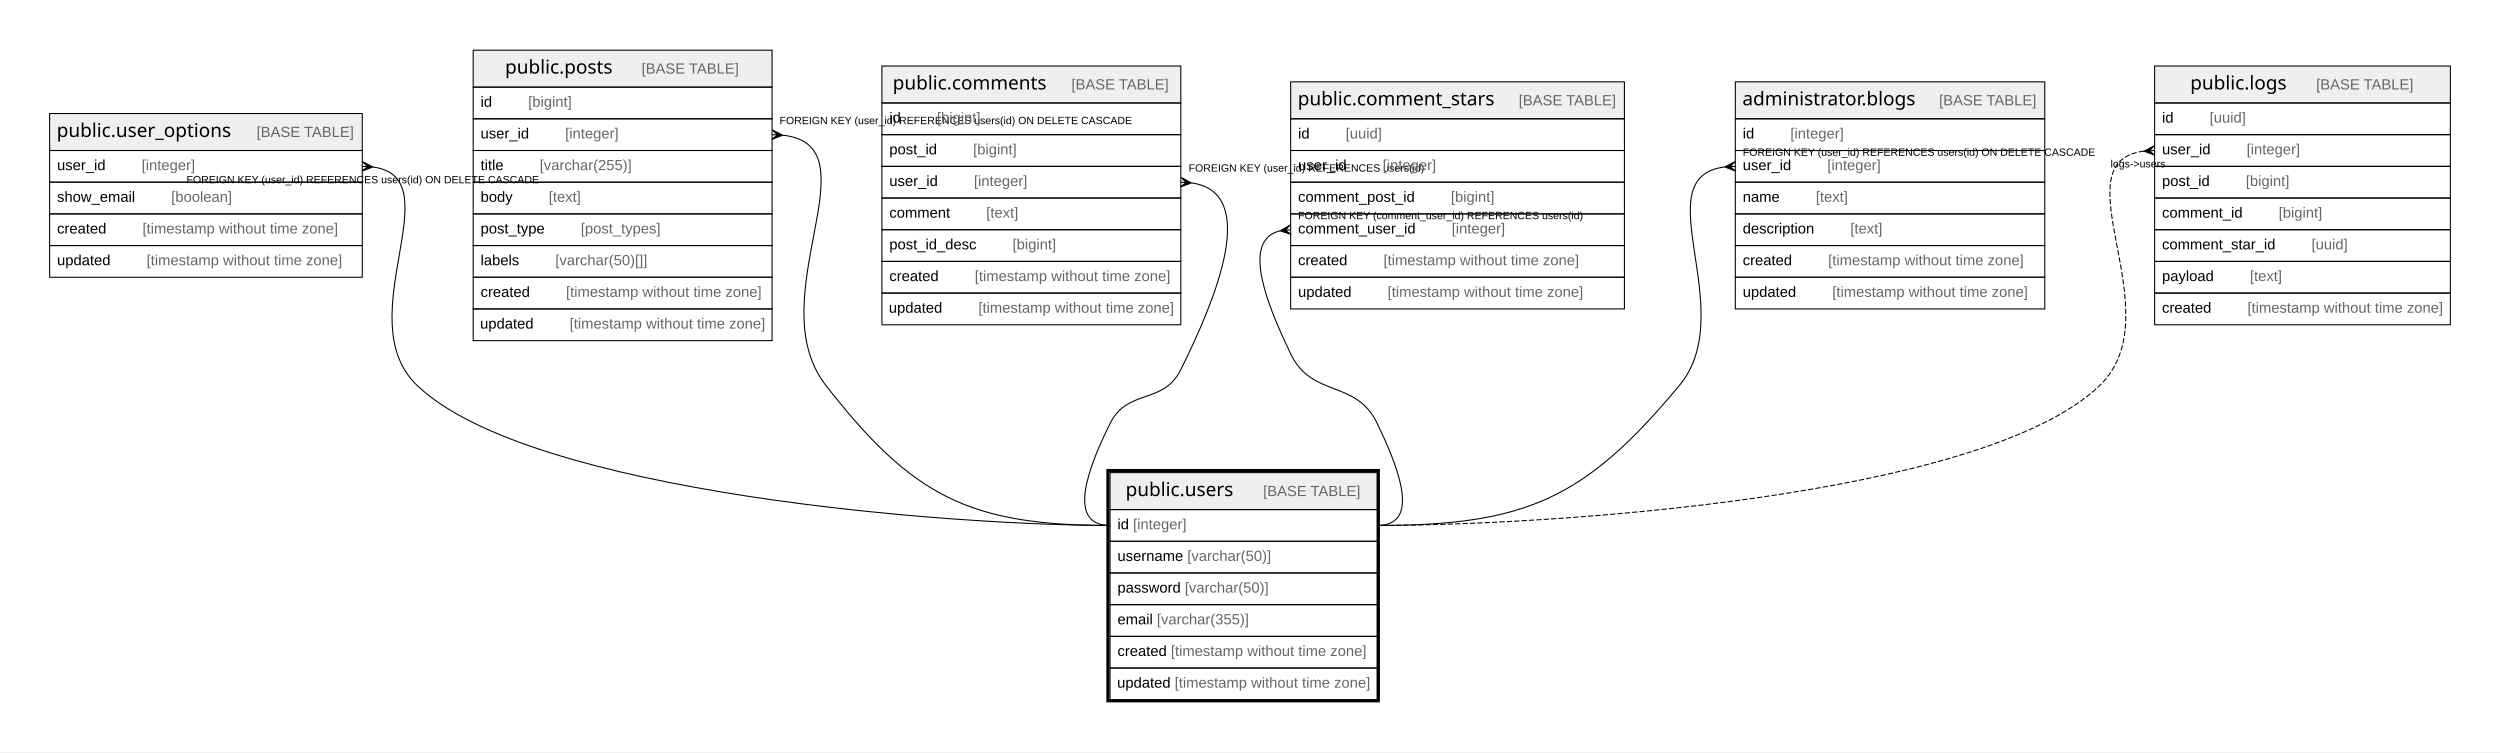
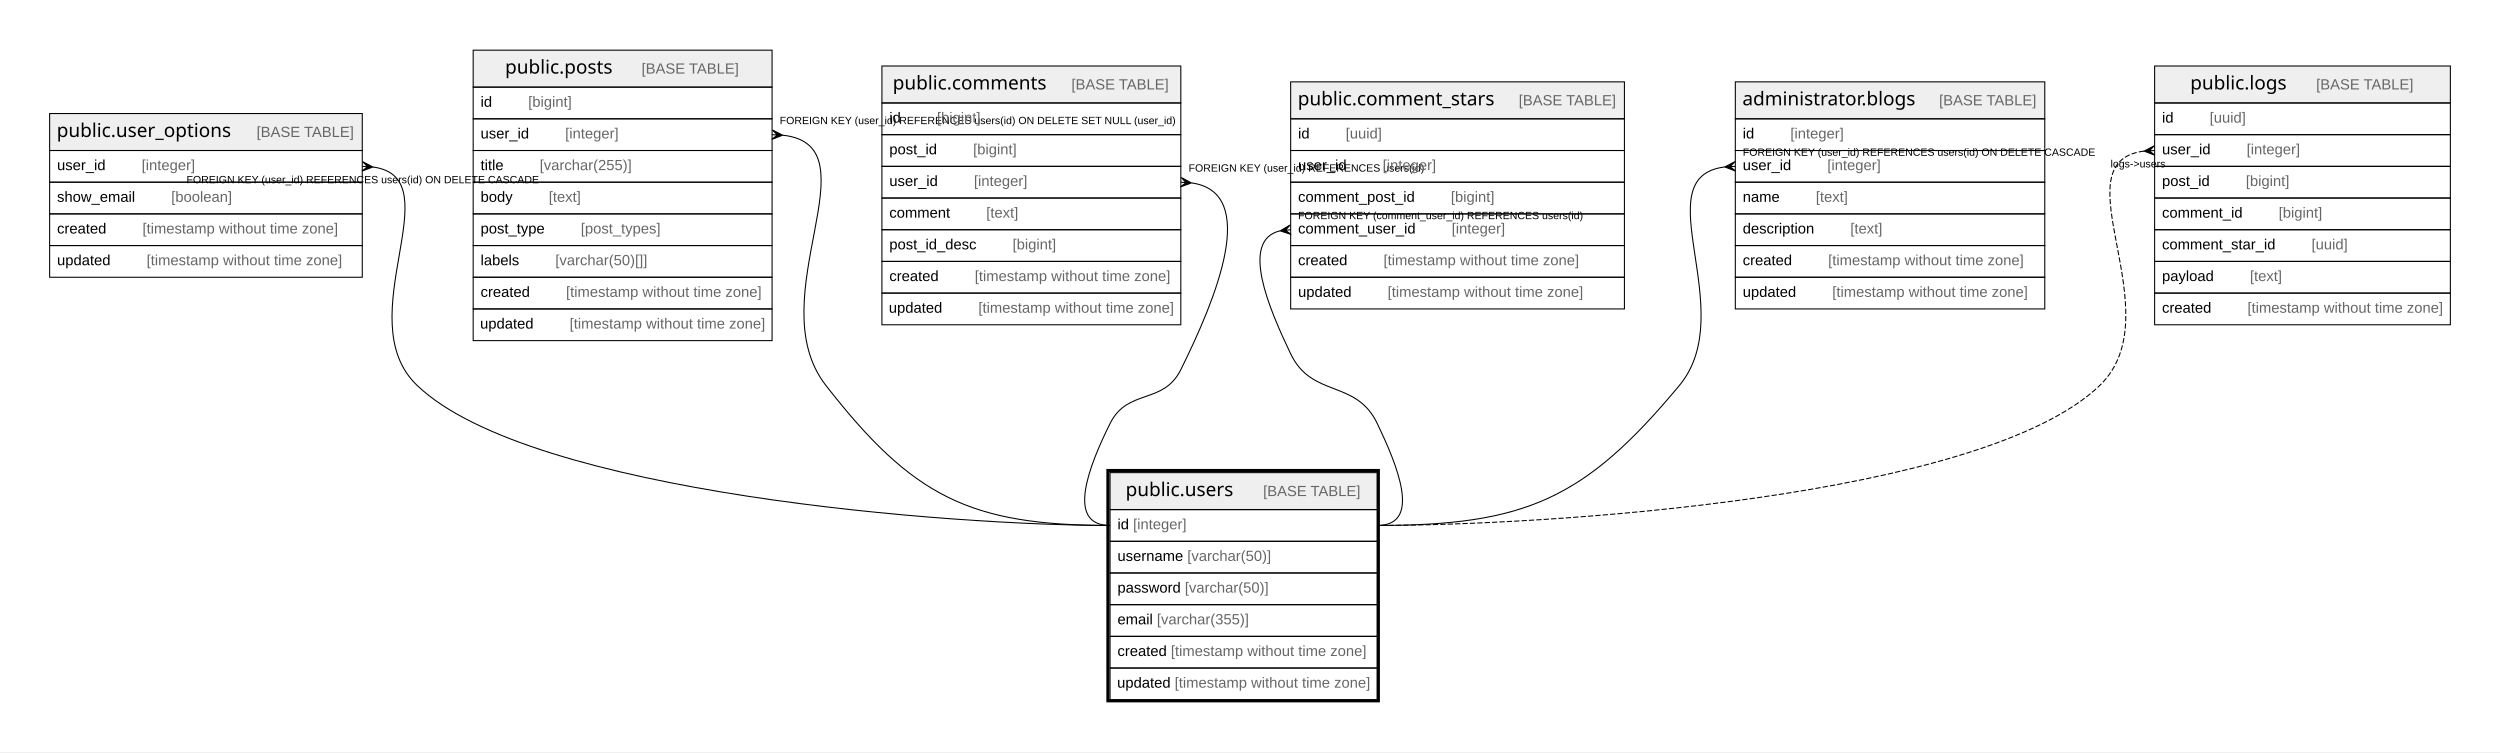
<svg xmlns="http://www.w3.org/2000/svg" width="2367pt" height="712pt" viewBox="0.00 0.00 2367.00 712.00">
  <g id="graph0" class="graph" transform="scale(1 1) rotate(0) translate(4 708)">
    <polygon fill="#ffffff" stroke="transparent" points="-4,4 -4,-708 2363,-708 2363,4 -4,4" />
    <g id="node1" class="node">
      <polygon fill="#efefef" stroke="transparent" points="1047,-225.5 1047,-260.5 1300,-260.5 1300,-225.5 1047,-225.5" />
      <polygon fill="none" stroke="#000000" points="1047,-225.5 1047,-260.5 1300,-260.5 1300,-225.5 1047,-225.5" />
      <text text-anchor="start" x="1061.709" y="-238.3" font-family="Arial Bold" font-size="18.00" fill="#000000">public.users</text>
      <text text-anchor="start" x="1157.723" y="-238.3" font-family="Arial" font-size="14.00" fill="#000000">    </text>
      <text text-anchor="start" x="1191.928" y="-238.3" font-family="Arial" font-size="14.00" fill="#666666">[BASE TABLE]</text>
      <polygon fill="none" stroke="#000000" points="1047,-195.5 1047,-225.5 1300,-225.5 1300,-195.5 1047,-195.5" />
      <text text-anchor="start" x="1054" y="-206.9" font-family="Arial" font-size="14.00" fill="#000000">id </text>
      <text text-anchor="start" x="1068.78" y="-206.9" font-family="Arial" font-size="14.00" fill="#666666">[integer]</text>
      <polygon fill="none" stroke="#000000" points="1047,-165.5 1047,-195.5 1300,-195.5 1300,-165.5 1047,-165.5" />
      <text text-anchor="start" x="1054" y="-176.9" font-family="Arial" font-size="14.00" fill="#000000">username </text>
      <text text-anchor="start" x="1120.125" y="-176.9" font-family="Arial" font-size="14.00" fill="#666666">[varchar(50)]</text>
      <polygon fill="none" stroke="#000000" points="1047,-135.5 1047,-165.5 1300,-165.5 1300,-135.5 1047,-135.5" />
      <text text-anchor="start" x="1054" y="-146.9" font-family="Arial" font-size="14.00" fill="#000000">password </text>
      <text text-anchor="start" x="1117.788" y="-146.9" font-family="Arial" font-size="14.00" fill="#666666">[varchar(50)]</text>
      <polygon fill="none" stroke="#000000" points="1047,-105.5 1047,-135.5 1300,-135.5 1300,-105.5 1047,-105.5" />
      <text text-anchor="start" x="1054" y="-116.9" font-family="Arial" font-size="14.00" fill="#000000">email </text>
      <text text-anchor="start" x="1091.33" y="-116.9" font-family="Arial" font-size="14.00" fill="#666666">[varchar(355)]</text>
      <polygon fill="none" stroke="#000000" points="1047,-75.5 1047,-105.5 1300,-105.5 1300,-75.5 1047,-75.5" />
      <text text-anchor="start" x="1054" y="-86.9" font-family="Arial" font-size="14.00" fill="#000000">created </text>
      <text text-anchor="start" x="1104.572" y="-86.9" font-family="Arial" font-size="14.00" fill="#666666">[timestamp without time zone]</text>
      <polygon fill="none" stroke="#000000" points="1047,-45.5 1047,-75.5 1300,-75.5 1300,-45.5 1047,-45.5" />
      <text text-anchor="start" x="1053.691" y="-56.9" font-family="Arial" font-size="14.00" fill="#000000">updated </text>
      <text text-anchor="start" x="1108.168" y="-56.9" font-family="Arial" font-size="14.00" fill="#666666">[timestamp without time zone]</text>
      <polygon fill="none" stroke="#000000" stroke-width="3" points="1045,-44.5 1045,-262.5 1301,-262.5 1301,-44.5 1045,-44.5" />
    </g>
    <g id="node2" class="node">
      <polygon fill="#efefef" stroke="transparent" points="43,-565.5 43,-600.5 339,-600.5 339,-565.5 43,-565.5" />
      <polygon fill="none" stroke="#000000" points="43,-565.5 43,-600.5 339,-600.5 339,-565.5 43,-565.5" />
      <text text-anchor="start" x="49.695" y="-578.3" font-family="Arial Bold" font-size="18.00" fill="#000000">public.user_options</text>
      <text text-anchor="start" x="204.737" y="-578.3" font-family="Arial" font-size="14.00" fill="#000000">    </text>
      <text text-anchor="start" x="238.941" y="-578.3" font-family="Arial" font-size="14.00" fill="#666666">[BASE TABLE]</text>
      <polygon fill="none" stroke="#000000" points="43,-535.5 43,-565.5 339,-565.5 339,-535.5 43,-535.5" />
      <text text-anchor="start" x="50" y="-546.9" font-family="Arial" font-size="14.00" fill="#000000">user_id    </text>
      <text text-anchor="start" x="130.102" y="-546.9" font-family="Arial" font-size="14.00" fill="#666666">[integer]</text>
      <polygon fill="none" stroke="#000000" points="43,-505.5 43,-535.5 339,-535.5 339,-505.5 43,-505.5" />
      <text text-anchor="start" x="50" y="-516.9" font-family="Arial" font-size="14.00" fill="#000000">show_email    </text>
      <text text-anchor="start" x="158.098" y="-516.9" font-family="Arial" font-size="14.00" fill="#666666">[boolean]</text>
      <polygon fill="none" stroke="#000000" points="43,-475.5 43,-505.5 339,-505.5 339,-475.5 43,-475.5" />
      <text text-anchor="start" x="50" y="-486.9" font-family="Arial" font-size="14.00" fill="#000000">created    </text>
      <text text-anchor="start" x="130.886" y="-486.9" font-family="Arial" font-size="14.00" fill="#666666">[timestamp without time zone]</text>
      <polygon fill="none" stroke="#000000" points="43,-445.5 43,-475.5 339,-475.5 339,-445.5 43,-445.5" />
      <text text-anchor="start" x="50" y="-456.9" font-family="Arial" font-size="14.00" fill="#000000">updated    </text>
      <text text-anchor="start" x="134.791" y="-456.9" font-family="Arial" font-size="14.00" fill="#666666">[timestamp without time zone]</text>
    </g>
    <g id="edge1" class="edge">
      <path fill="none" stroke="#000000" d="M349.217,-549.864C425.612,-539.535 324.922,-406.091 391,-343 498.565,-240.297 898.278,-210.5 1047,-210.5" />
      <polygon fill="#000000" stroke="#000000" points="348.981,-549.878 338.72,-546.009 343.99,-550.189 339,-550.5 339,-550.5 339,-550.5 343.99,-550.189 339.28,-554.991 348.981,-549.878 348.981,-549.878" />
      <text text-anchor="start" x="172.554" y="-534.5" font-family="Arial" font-size="10.00" fill="#000000">FOREIGN KEY (user_id) REFERENCES users(id) ON DELETE CASCADE</text>
    </g>
    <g id="node3" class="node">
      <polygon fill="#efefef" stroke="transparent" points="444,-625.5 444,-660.5 727,-660.5 727,-625.5 444,-625.5" />
      <polygon fill="none" stroke="#000000" points="444,-625.5 444,-660.5 727,-660.5 727,-625.5 444,-625.5" />
      <text text-anchor="start" x="474.204" y="-638.3" font-family="Arial Bold" font-size="18.00" fill="#000000">public.posts</text>
      <text text-anchor="start" x="569.228" y="-638.3" font-family="Arial" font-size="14.00" fill="#000000">    </text>
      <text text-anchor="start" x="603.433" y="-638.3" font-family="Arial" font-size="14.00" fill="#666666">[BASE TABLE]</text>
      <polygon fill="none" stroke="#000000" points="444,-595.5 444,-625.5 727,-625.5 727,-595.5 444,-595.5" />
      <text text-anchor="start" x="451" y="-606.9" font-family="Arial" font-size="14.00" fill="#000000">id    </text>
      <text text-anchor="start" x="496.094" y="-606.9" font-family="Arial" font-size="14.00" fill="#666666">[bigint]</text>
      <polygon fill="none" stroke="#000000" points="444,-565.5 444,-595.5 727,-595.5 727,-565.5 444,-565.5" />
      <text text-anchor="start" x="451" y="-576.9" font-family="Arial" font-size="14.00" fill="#000000">user_id    </text>
      <text text-anchor="start" x="531.102" y="-576.9" font-family="Arial" font-size="14.00" fill="#666666">[integer]</text>
      <polygon fill="none" stroke="#000000" points="444,-535.5 444,-565.5 727,-565.5 727,-535.5 444,-535.5" />
      <text text-anchor="start" x="451" y="-546.9" font-family="Arial" font-size="14.00" fill="#000000">title    </text>
      <text text-anchor="start" x="506.982" y="-546.9" font-family="Arial" font-size="14.00" fill="#666666">[varchar(255)]</text>
      <polygon fill="none" stroke="#000000" points="444,-505.5 444,-535.5 727,-535.5 727,-505.5 444,-505.5" />
      <text text-anchor="start" x="451" y="-516.9" font-family="Arial" font-size="14.00" fill="#000000">body    </text>
      <text text-anchor="start" x="515.553" y="-516.9" font-family="Arial" font-size="14.00" fill="#666666">[text]</text>
      <polygon fill="none" stroke="#000000" points="444,-475.5 444,-505.5 727,-505.5 727,-475.5 444,-475.5" />
      <text text-anchor="start" x="451" y="-486.9" font-family="Arial" font-size="14.00" fill="#000000">post_type    </text>
      <text text-anchor="start" x="545.899" y="-486.9" font-family="Arial" font-size="14.00" fill="#666666">[post_types]</text>
      <polygon fill="none" stroke="#000000" points="444,-445.5 444,-475.5 727,-475.5 727,-445.5 444,-445.5" />
      <text text-anchor="start" x="451" y="-456.9" font-family="Arial" font-size="14.00" fill="#000000">labels    </text>
      <text text-anchor="start" x="521.766" y="-456.9" font-family="Arial" font-size="14.00" fill="#666666">[varchar(50)[]]</text>
      <polygon fill="none" stroke="#000000" points="444,-415.5 444,-445.5 727,-445.5 727,-415.5 444,-415.5" />
      <text text-anchor="start" x="451" y="-426.9" font-family="Arial" font-size="14.00" fill="#000000">created    </text>
      <text text-anchor="start" x="531.886" y="-426.9" font-family="Arial" font-size="14.00" fill="#666666">[timestamp without time zone]</text>
      <polygon fill="none" stroke="#000000" points="444,-385.5 444,-415.5 727,-415.5 727,-385.5 444,-385.5" />
      <text text-anchor="start" x="450.534" y="-396.9" font-family="Arial" font-size="14.00" fill="#000000">updated    </text>
      <text text-anchor="start" x="535.325" y="-396.9" font-family="Arial" font-size="14.00" fill="#666666">[timestamp without time zone]</text>
    </g>
    <g id="edge2" class="edge">
      <path fill="none" stroke="#000000" d="M737.004,-580.004C826.98,-570.456 713.813,-425.308 778,-343 859.955,-237.906 913.728,-210.5 1047,-210.5" />
      <polygon fill="#000000" stroke="#000000" points="736.988,-580.005 726.777,-576.005 731.994,-580.252 727,-580.5 727,-580.5 727,-580.5 731.994,-580.252 727.223,-584.995 736.988,-580.005 736.988,-580.005" />
-       <text text-anchor="start" x="734.053" y="-590.5" font-family="Arial" font-size="10.00" fill="#000000">FOREIGN KEY (user_id) REFERENCES users(id) ON DELETE CASCADE</text>
+       <text text-anchor="start" x="734.218" y="-590.5" font-family="Arial" font-size="10.00" fill="#000000">FOREIGN KEY (user_id) REFERENCES users(id) ON DELETE SET NULL (user_id)</text>
    </g>
    <g id="node4" class="node">
      <polygon fill="#efefef" stroke="transparent" points="831,-610.5 831,-645.5 1114,-645.5 1114,-610.5 831,-610.5" />
      <polygon fill="none" stroke="#000000" points="831,-610.5 831,-645.5 1114,-645.5 1114,-610.5 831,-610.5" />
      <text text-anchor="start" x="841.209" y="-623.3" font-family="Arial Bold" font-size="18.00" fill="#000000">public.comments</text>
      <text text-anchor="start" x="976.223" y="-623.3" font-family="Arial" font-size="14.00" fill="#000000">    </text>
      <text text-anchor="start" x="1010.428" y="-623.3" font-family="Arial" font-size="14.00" fill="#666666">[BASE TABLE]</text>
      <polygon fill="none" stroke="#000000" points="831,-580.5 831,-610.5 1114,-610.5 1114,-580.5 831,-580.5" />
      <text text-anchor="start" x="838" y="-591.9" font-family="Arial" font-size="14.00" fill="#000000">id    </text>
      <text text-anchor="start" x="883.094" y="-591.9" font-family="Arial" font-size="14.00" fill="#666666">[bigint]</text>
      <polygon fill="none" stroke="#000000" points="831,-550.5 831,-580.5 1114,-580.5 1114,-550.5 831,-550.5" />
      <text text-anchor="start" x="838" y="-561.9" font-family="Arial" font-size="14.00" fill="#000000">post_id    </text>
      <text text-anchor="start" x="917.332" y="-561.9" font-family="Arial" font-size="14.00" fill="#666666">[bigint]</text>
      <polygon fill="none" stroke="#000000" points="831,-520.5 831,-550.5 1114,-550.5 1114,-520.5 831,-520.5" />
      <text text-anchor="start" x="838" y="-531.9" font-family="Arial" font-size="14.00" fill="#000000">user_id    </text>
      <text text-anchor="start" x="918.102" y="-531.9" font-family="Arial" font-size="14.00" fill="#666666">[integer]</text>
      <polygon fill="none" stroke="#000000" points="831,-490.5 831,-520.5 1114,-520.5 1114,-490.5 831,-490.5" />
      <text text-anchor="start" x="838" y="-501.9" font-family="Arial" font-size="14.00" fill="#000000">comment    </text>
      <text text-anchor="start" x="929.764" y="-501.9" font-family="Arial" font-size="14.00" fill="#666666">[text]</text>
      <polygon fill="none" stroke="#000000" points="831,-460.5 831,-490.5 1114,-490.5 1114,-460.5 831,-460.5" />
      <text text-anchor="start" x="838" y="-471.9" font-family="Arial" font-size="14.00" fill="#000000">post_id_desc    </text>
      <text text-anchor="start" x="954.68" y="-471.9" font-family="Arial" font-size="14.00" fill="#666666">[bigint]</text>
      <polygon fill="none" stroke="#000000" points="831,-430.5 831,-460.5 1114,-460.5 1114,-430.5 831,-430.5" />
      <text text-anchor="start" x="838" y="-441.9" font-family="Arial" font-size="14.00" fill="#000000">created    </text>
      <text text-anchor="start" x="918.886" y="-441.9" font-family="Arial" font-size="14.00" fill="#666666">[timestamp without time zone]</text>
      <polygon fill="none" stroke="#000000" points="831,-400.5 831,-430.5 1114,-430.5 1114,-400.5 831,-400.5" />
      <text text-anchor="start" x="837.534" y="-411.9" font-family="Arial" font-size="14.00" fill="#000000">updated    </text>
      <text text-anchor="start" x="922.325" y="-411.9" font-family="Arial" font-size="14.00" fill="#666666">[timestamp without time zone]</text>
    </g>
    <g id="edge3" class="edge">
      <path fill="none" stroke="#000000" d="M1124.298,-534.811C1188.796,-525.566 1147.387,-425.372 1114,-358 1097.383,-324.468 1063.617,-340.532 1047,-307 1027.956,-268.571 1004.111,-210.5 1047,-210.5" />
      <polygon fill="#000000" stroke="#000000" points="1123.978,-534.832 1113.699,-531.01 1118.989,-535.166 1114,-535.5 1114,-535.5 1114,-535.5 1118.989,-535.166 1114.301,-539.99 1123.978,-534.832 1123.978,-534.832" />
      <text text-anchor="start" x="1121.334" y="-545.5" font-family="Arial" font-size="10.00" fill="#000000">FOREIGN KEY (user_id) REFERENCES users(id)</text>
    </g>
    <g id="node5" class="node">
      <polygon fill="#efefef" stroke="transparent" points="1218,-595.5 1218,-630.5 1534,-630.5 1534,-595.5 1218,-595.5" />
      <polygon fill="none" stroke="#000000" points="1218,-595.5 1218,-630.5 1534,-630.5 1534,-595.5 1218,-595.5" />
      <text text-anchor="start" x="1224.705" y="-608.3" font-family="Arial Bold" font-size="18.00" fill="#000000">public.comment_stars</text>
      <text text-anchor="start" x="1399.727" y="-608.3" font-family="Arial" font-size="14.00" fill="#000000">    </text>
      <text text-anchor="start" x="1433.931" y="-608.3" font-family="Arial" font-size="14.00" fill="#666666">[BASE TABLE]</text>
      <polygon fill="none" stroke="#000000" points="1218,-565.5 1218,-595.5 1534,-595.5 1534,-565.5 1218,-565.5" />
      <text text-anchor="start" x="1225" y="-576.9" font-family="Arial" font-size="14.00" fill="#000000">id    </text>
      <text text-anchor="start" x="1270.094" y="-576.9" font-family="Arial" font-size="14.00" fill="#666666">[uuid]</text>
      <polygon fill="none" stroke="#000000" points="1218,-535.5 1218,-565.5 1534,-565.5 1534,-535.5 1218,-535.5" />
      <text text-anchor="start" x="1225" y="-546.9" font-family="Arial" font-size="14.00" fill="#000000">user_id    </text>
      <text text-anchor="start" x="1305.102" y="-546.9" font-family="Arial" font-size="14.00" fill="#666666">[integer]</text>
      <polygon fill="none" stroke="#000000" points="1218,-505.5 1218,-535.5 1534,-535.5 1534,-505.5 1218,-505.5" />
      <text text-anchor="start" x="1225" y="-516.9" font-family="Arial" font-size="14.00" fill="#000000">comment_post_id    </text>
      <text text-anchor="start" x="1369.675" y="-516.9" font-family="Arial" font-size="14.00" fill="#666666">[bigint]</text>
      <polygon fill="none" stroke="#000000" points="1218,-475.5 1218,-505.5 1534,-505.5 1534,-475.5 1218,-475.5" />
      <text text-anchor="start" x="1225" y="-486.9" font-family="Arial" font-size="14.00" fill="#000000">comment_user_id    </text>
      <text text-anchor="start" x="1370.445" y="-486.9" font-family="Arial" font-size="14.00" fill="#666666">[integer]</text>
      <polygon fill="none" stroke="#000000" points="1218,-445.5 1218,-475.5 1534,-475.5 1534,-445.5 1218,-445.5" />
      <text text-anchor="start" x="1225" y="-456.9" font-family="Arial" font-size="14.00" fill="#000000">created    </text>
      <text text-anchor="start" x="1305.886" y="-456.9" font-family="Arial" font-size="14.00" fill="#666666">[timestamp without time zone]</text>
      <polygon fill="none" stroke="#000000" points="1218,-415.5 1218,-445.5 1534,-445.5 1534,-415.5 1218,-415.5" />
      <text text-anchor="start" x="1225" y="-426.9" font-family="Arial" font-size="14.00" fill="#000000">updated    </text>
      <text text-anchor="start" x="1309.791" y="-426.9" font-family="Arial" font-size="14.00" fill="#666666">[timestamp without time zone]</text>
    </g>
    <g id="edge4" class="edge">
      <path fill="none" stroke="#000000" d="M1207.689,-489.375C1170.143,-480.179 1197.122,-416.606 1218,-373 1238.203,-330.804 1279.797,-349.196 1300,-307 1318.522,-268.317 1342.889,-210.5 1300,-210.5" />
      <polygon fill="#000000" stroke="#000000" points="1208.059,-489.415 1217.512,-494.973 1213.03,-489.958 1218,-490.5 1218,-490.5 1218,-490.5 1213.03,-489.958 1218.488,-486.027 1208.059,-489.415 1208.059,-489.415" />
      <text text-anchor="start" x="1224.998" y="-500.5" font-family="Arial" font-size="10.00" fill="#000000">FOREIGN KEY (comment_user_id) REFERENCES users(id)</text>
    </g>
    <g id="node6" class="node">
      <polygon fill="#efefef" stroke="transparent" points="1639,-595.5 1639,-630.5 1932,-630.5 1932,-595.5 1639,-595.5" />
      <polygon fill="none" stroke="#000000" points="1639,-595.5 1639,-630.5 1932,-630.5 1932,-595.5 1639,-595.5" />
      <text text-anchor="start" x="1645.708" y="-608.3" font-family="Arial Bold" font-size="18.00" fill="#000000">administrator.blogs</text>
      <text text-anchor="start" x="1797.724" y="-608.3" font-family="Arial" font-size="14.00" fill="#000000">    </text>
      <text text-anchor="start" x="1831.928" y="-608.3" font-family="Arial" font-size="14.00" fill="#666666">[BASE TABLE]</text>
      <polygon fill="none" stroke="#000000" points="1639,-565.5 1639,-595.5 1932,-595.5 1932,-565.5 1639,-565.5" />
      <text text-anchor="start" x="1646" y="-576.9" font-family="Arial" font-size="14.00" fill="#000000">id    </text>
      <text text-anchor="start" x="1691.094" y="-576.9" font-family="Arial" font-size="14.00" fill="#666666">[integer]</text>
      <polygon fill="none" stroke="#000000" points="1639,-535.5 1639,-565.5 1932,-565.5 1932,-535.5 1639,-535.5" />
      <text text-anchor="start" x="1646" y="-546.9" font-family="Arial" font-size="14.00" fill="#000000">user_id    </text>
      <text text-anchor="start" x="1726.102" y="-546.9" font-family="Arial" font-size="14.00" fill="#666666">[integer]</text>
      <polygon fill="none" stroke="#000000" points="1639,-505.5 1639,-535.5 1932,-535.5 1932,-505.5 1639,-505.5" />
      <text text-anchor="start" x="1646" y="-516.9" font-family="Arial" font-size="14.00" fill="#000000">name    </text>
      <text text-anchor="start" x="1715.213" y="-516.9" font-family="Arial" font-size="14.00" fill="#666666">[text]</text>
      <polygon fill="none" stroke="#000000" points="1639,-475.5 1639,-505.5 1932,-505.5 1932,-475.5 1639,-475.5" />
      <text text-anchor="start" x="1646" y="-486.9" font-family="Arial" font-size="14.00" fill="#000000">description    </text>
      <text text-anchor="start" x="1747.882" y="-486.9" font-family="Arial" font-size="14.00" fill="#666666">[text]</text>
      <polygon fill="none" stroke="#000000" points="1639,-445.5 1639,-475.5 1932,-475.5 1932,-445.5 1639,-445.5" />
      <text text-anchor="start" x="1646" y="-456.9" font-family="Arial" font-size="14.00" fill="#000000">created    </text>
      <text text-anchor="start" x="1726.886" y="-456.9" font-family="Arial" font-size="14.00" fill="#666666">[timestamp without time zone]</text>
      <polygon fill="none" stroke="#000000" points="1639,-415.5 1639,-445.5 1932,-445.5 1932,-415.5 1639,-415.5" />
      <text text-anchor="start" x="1646" y="-426.9" font-family="Arial" font-size="14.00" fill="#000000">updated    </text>
      <text text-anchor="start" x="1730.791" y="-426.9" font-family="Arial" font-size="14.00" fill="#666666">[timestamp without time zone]</text>
    </g>
    <g id="edge5" class="edge">
      <path fill="none" stroke="#000000" d="M1628.732,-549.897C1551.616,-540.101 1644.468,-413.337 1586,-343 1496.449,-235.27 1440.09,-210.5 1300,-210.5" />
      <polygon fill="#000000" stroke="#000000" points="1629.017,-549.913 1638.736,-554.992 1634.009,-550.207 1639,-550.5 1639,-550.5 1639,-550.5 1634.009,-550.207 1639.264,-546.008 1629.017,-549.913 1629.017,-549.913" />
      <text text-anchor="start" x="1646.053" y="-560.5" font-family="Arial" font-size="10.00" fill="#000000">FOREIGN KEY (user_id) REFERENCES users(id) ON DELETE CASCADE</text>
    </g>
    <g id="node7" class="node">
      <polygon fill="#efefef" stroke="transparent" points="2036,-610.5 2036,-645.5 2316,-645.5 2316,-610.5 2036,-610.5" />
      <polygon fill="none" stroke="#000000" points="2036,-610.5 2036,-645.5 2316,-645.5 2316,-610.5 2036,-610.5" />
      <text text-anchor="start" x="2069.708" y="-623.3" font-family="Arial Bold" font-size="18.00" fill="#000000">public.logs</text>
      <text text-anchor="start" x="2154.724" y="-623.3" font-family="Arial" font-size="14.00" fill="#000000">    </text>
      <text text-anchor="start" x="2188.929" y="-623.3" font-family="Arial" font-size="14.00" fill="#666666">[BASE TABLE]</text>
      <polygon fill="none" stroke="#000000" points="2036,-580.5 2036,-610.5 2316,-610.5 2316,-580.5 2036,-580.5" />
      <text text-anchor="start" x="2043" y="-591.9" font-family="Arial" font-size="14.00" fill="#000000">id    </text>
      <text text-anchor="start" x="2088.094" y="-591.9" font-family="Arial" font-size="14.00" fill="#666666">[uuid]</text>
      <polygon fill="none" stroke="#000000" points="2036,-550.5 2036,-580.5 2316,-580.5 2316,-550.5 2036,-550.5" />
      <text text-anchor="start" x="2043" y="-561.9" font-family="Arial" font-size="14.00" fill="#000000">user_id    </text>
      <text text-anchor="start" x="2123.102" y="-561.9" font-family="Arial" font-size="14.00" fill="#666666">[integer]</text>
      <polygon fill="none" stroke="#000000" points="2036,-520.5 2036,-550.5 2316,-550.5 2316,-520.5 2036,-520.5" />
      <text text-anchor="start" x="2043" y="-531.9" font-family="Arial" font-size="14.00" fill="#000000">post_id    </text>
      <text text-anchor="start" x="2122.332" y="-531.9" font-family="Arial" font-size="14.00" fill="#666666">[bigint]</text>
      <polygon fill="none" stroke="#000000" points="2036,-490.5 2036,-520.5 2316,-520.5 2316,-490.5 2036,-490.5" />
      <text text-anchor="start" x="2043" y="-501.9" font-family="Arial" font-size="14.00" fill="#000000">comment_id    </text>
      <text text-anchor="start" x="2153.436" y="-501.9" font-family="Arial" font-size="14.00" fill="#666666">[bigint]</text>
      <polygon fill="none" stroke="#000000" points="2036,-460.5 2036,-490.5 2316,-490.5 2316,-460.5 2036,-460.5" />
      <text text-anchor="start" x="2043" y="-471.9" font-family="Arial" font-size="14.00" fill="#000000">comment_star_id    </text>
      <text text-anchor="start" x="2184.553" y="-471.9" font-family="Arial" font-size="14.00" fill="#666666">[uuid]</text>
      <polygon fill="none" stroke="#000000" points="2036,-430.5 2036,-460.5 2316,-460.5 2316,-430.5 2036,-430.5" />
      <text text-anchor="start" x="2043" y="-441.9" font-family="Arial" font-size="14.00" fill="#000000">payload    </text>
      <text text-anchor="start" x="2126.224" y="-441.9" font-family="Arial" font-size="14.00" fill="#666666">[text]</text>
      <polygon fill="none" stroke="#000000" points="2036,-400.5 2036,-430.5 2316,-430.5 2316,-400.5 2036,-400.5" />
      <text text-anchor="start" x="2042.987" y="-411.9" font-family="Arial" font-size="14.00" fill="#000000">created    </text>
      <text text-anchor="start" x="2123.873" y="-411.9" font-family="Arial" font-size="14.00" fill="#666666">[timestamp without time zone]</text>
    </g>
    <g id="edge6" class="edge">
      <path fill="none" stroke="#000000" stroke-dasharray="5,2" d="M2025.85,-564.915C1943.059,-554.617 2054.525,-410.878 1984,-343 1872.448,-235.635 1454.826,-210.5 1300,-210.5" />
      <polygon fill="#000000" stroke="#000000" points="2026.016,-564.925 2035.741,-569.993 2031.008,-565.212 2036,-565.5 2036,-565.5 2036,-565.5 2031.008,-565.212 2036.259,-561.007 2026.016,-564.925 2026.016,-564.925" />
      <text text-anchor="start" x="1994.274" y="-549.5" font-family="Arial" font-size="10.00" fill="#000000">logs-&gt;users</text>
    </g>
  </g>
</svg>
